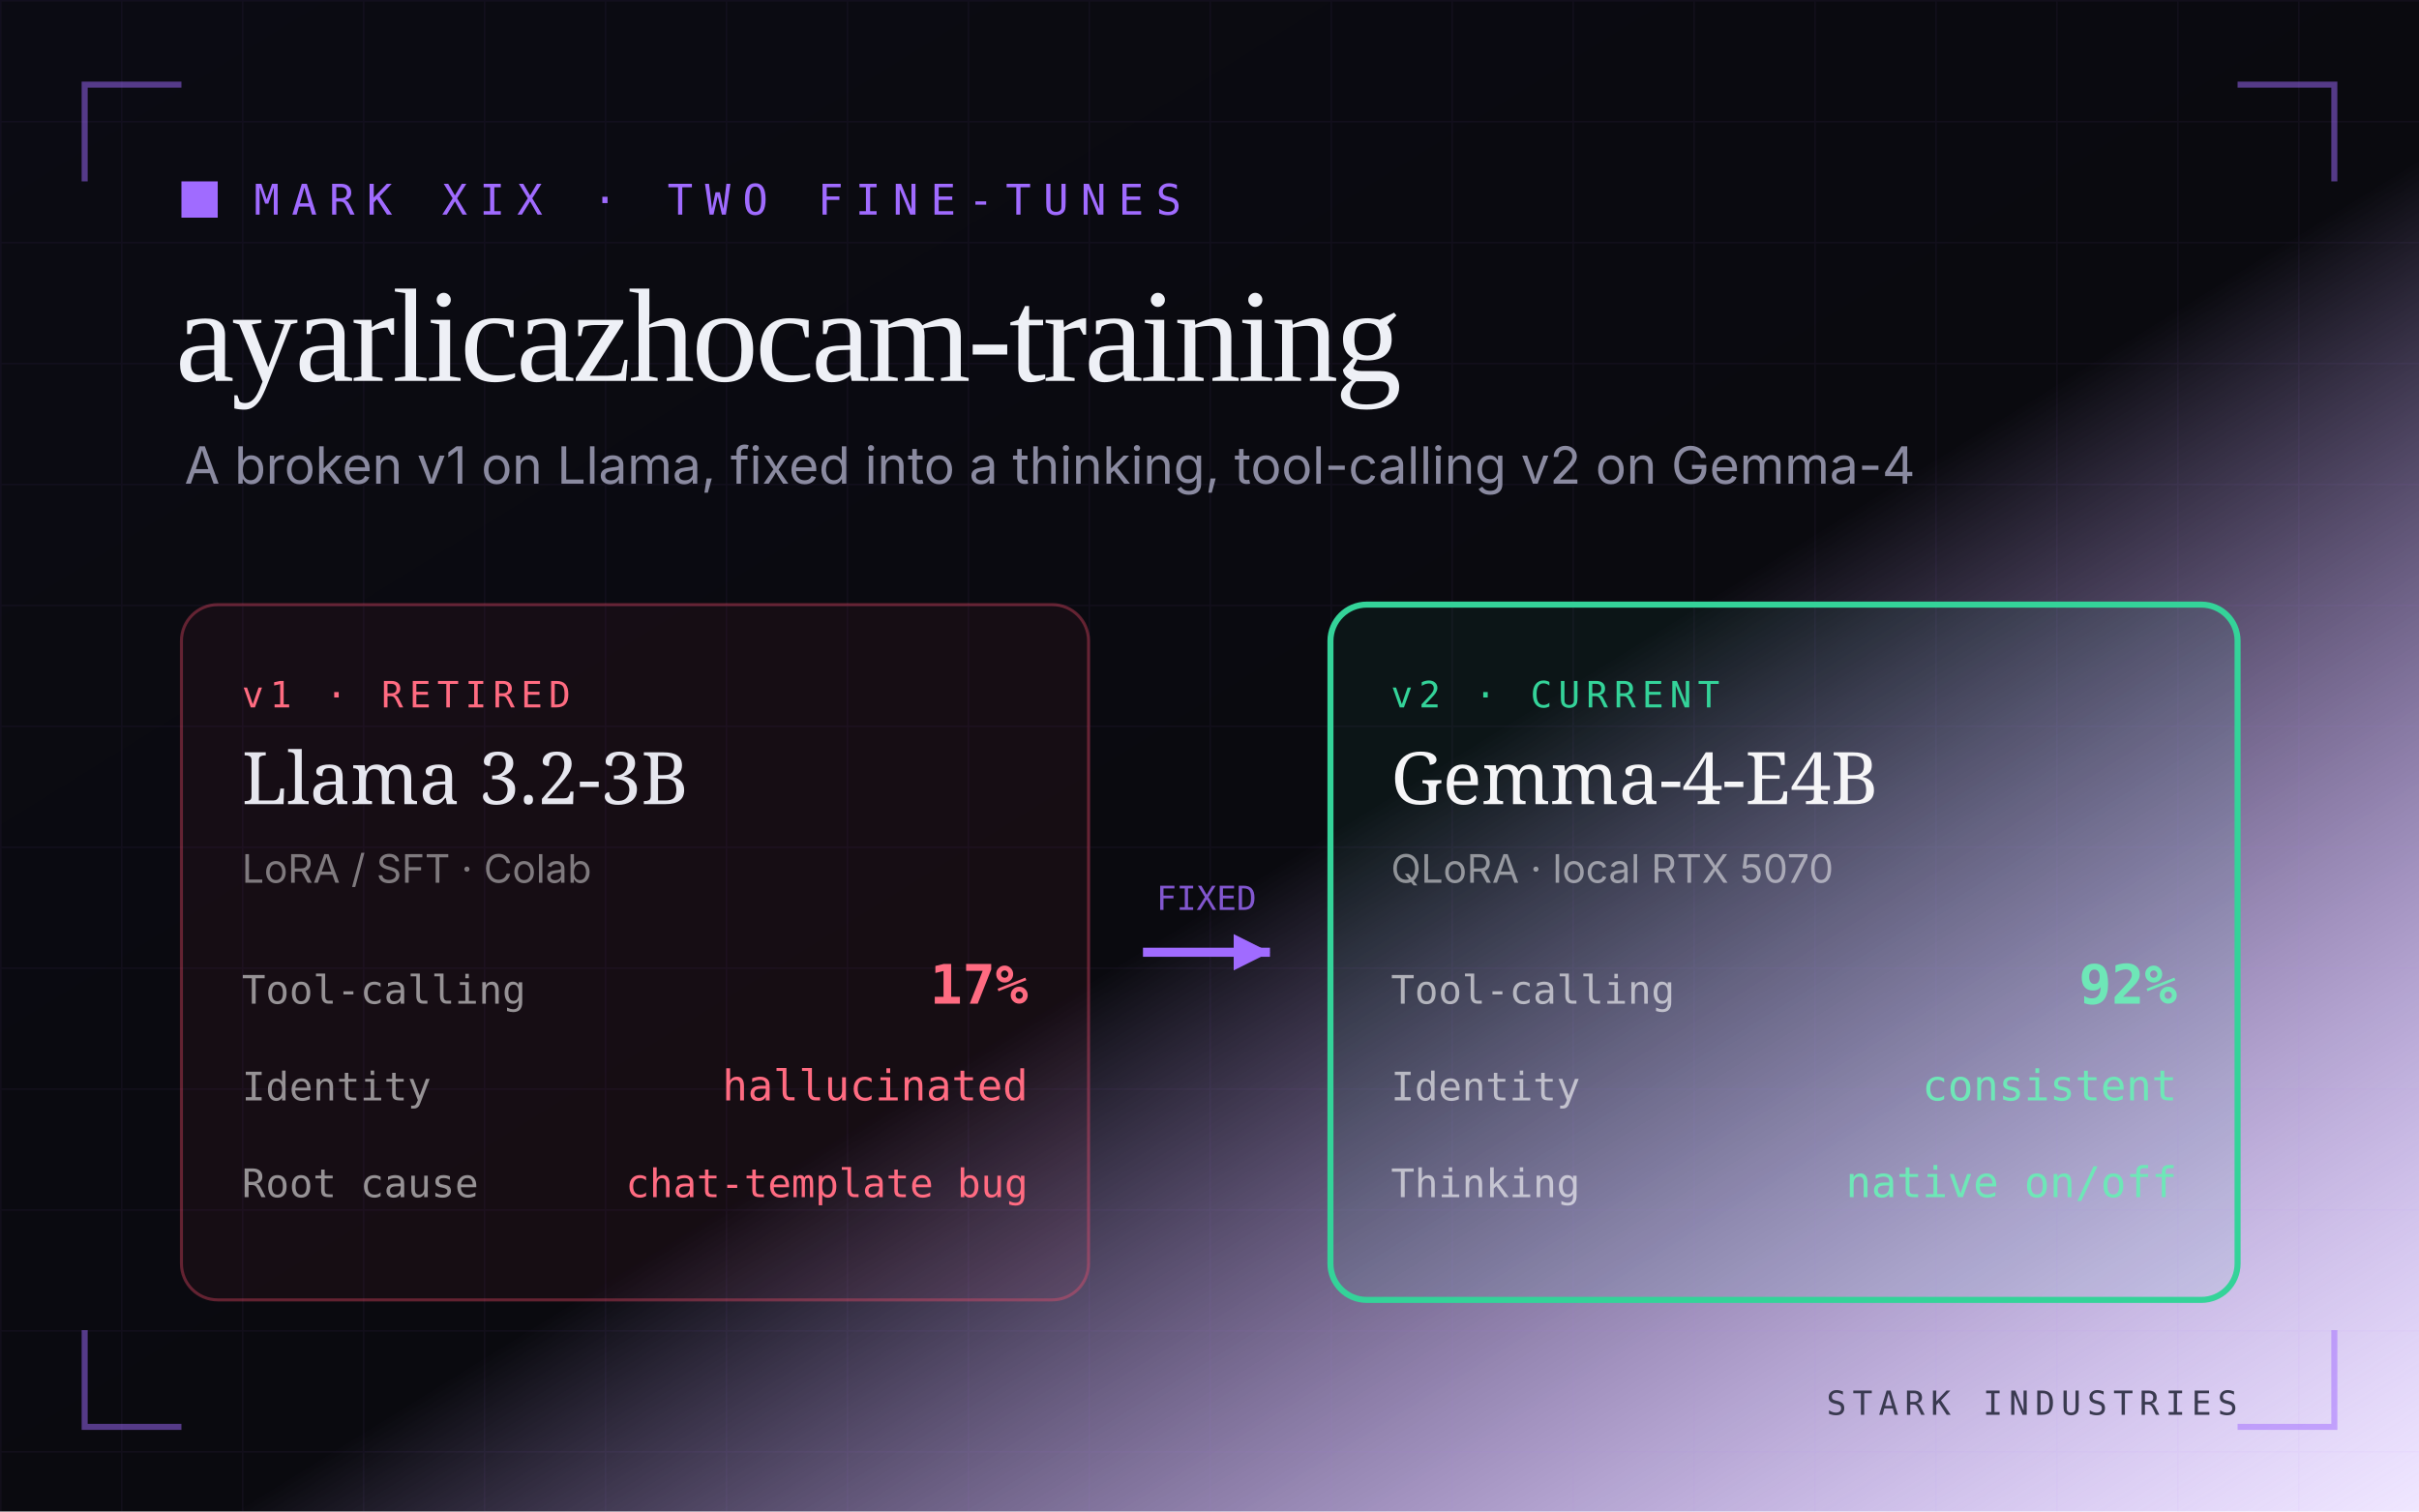
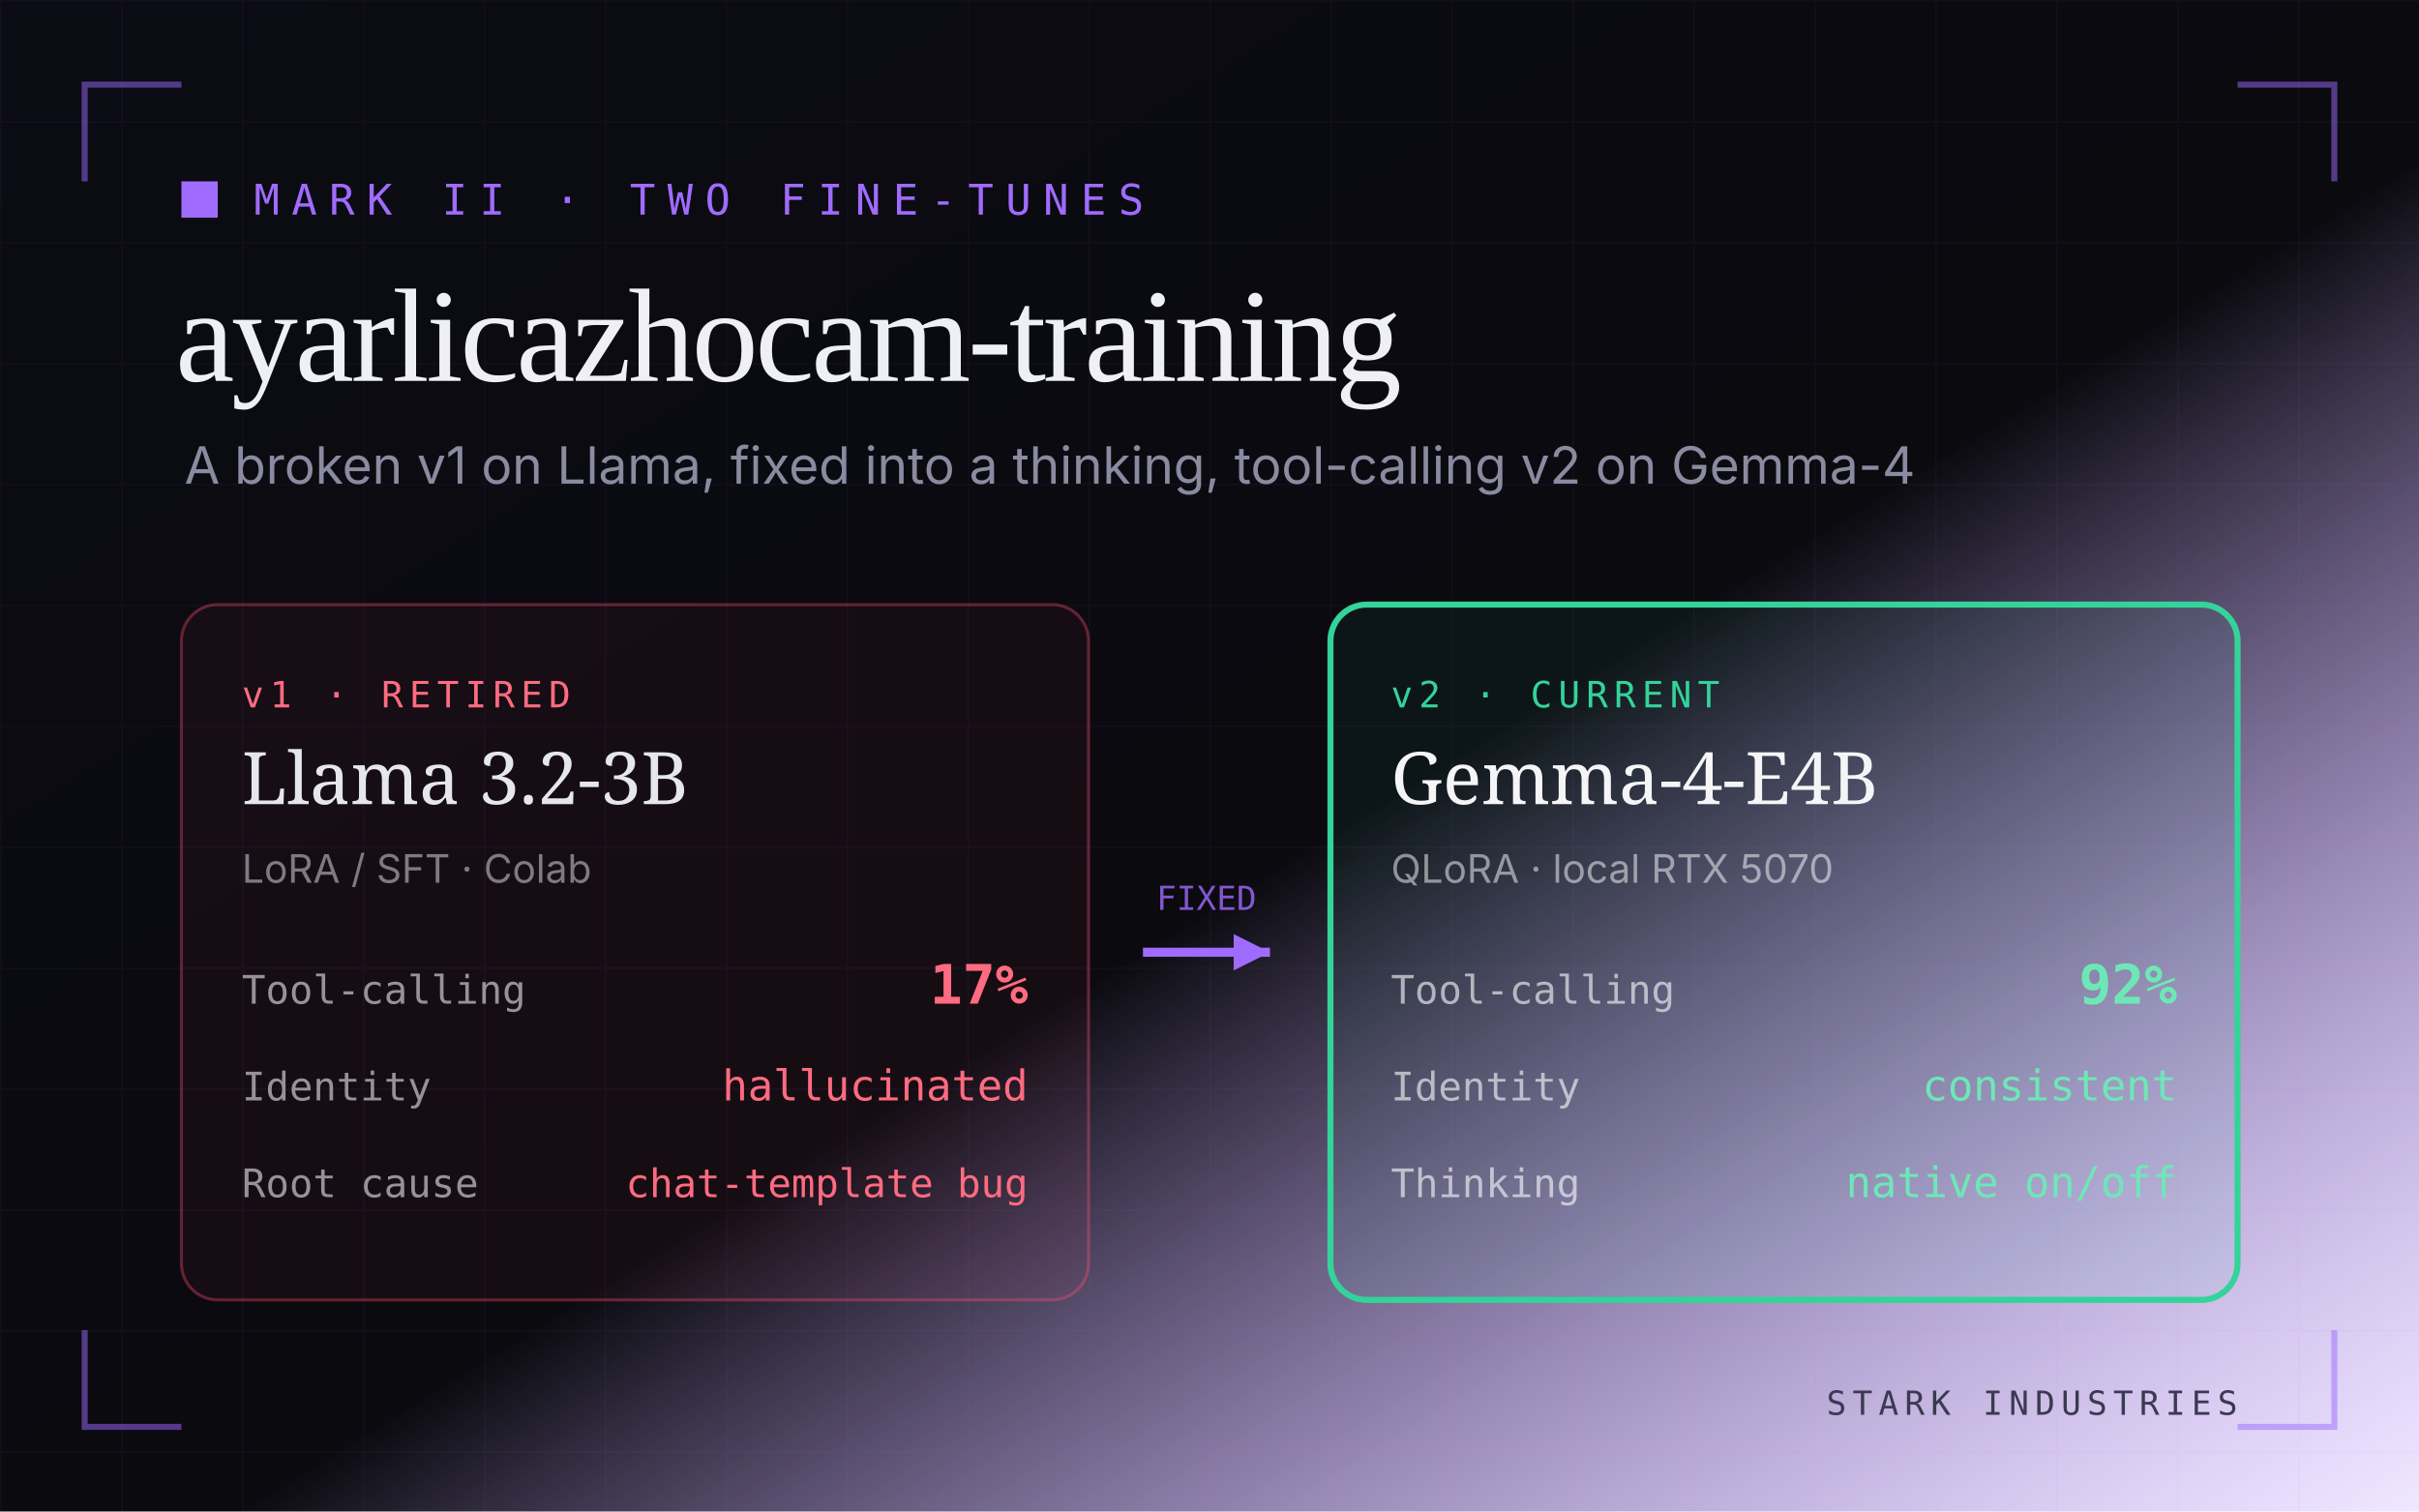
<svg xmlns="http://www.w3.org/2000/svg" viewBox="0 0 800 500" width="800" height="500" role="img" aria-label="ayarlicazhocam-training — v1 vs v2">
  <defs>
    <linearGradient id="bg" x1="0" y1="0" x2="1" y2="1">
      <stop offset="0" stop-color="#0b0b13" />
      <stop offset="0.55" stop-color="#0a0a0f" />
      <stop offset="1" stop-color="rgba(160,107,255,0.16)" />
    </linearGradient>
    <pattern id="grid" width="40" height="40" patternUnits="userSpaceOnUse">
      <path d="M40 0 H0 V40" fill="none" stroke="rgba(160,107,255,0.05)" stroke-width="1" />
    </pattern>
  </defs>
  <rect width="800" height="500" fill="url(#bg)" />
  <rect width="800" height="500" fill="url(#grid)" />
  <g stroke="rgba(160,107,255,0.5)" stroke-width="2" fill="none">
    <path d="M28 60 V28 H60" />
    <path d="M740 28 H772 V60" />
    <path d="M28 440 V472 H60" />
    <path d="M772 440 V472 H740" />
  </g>
  <g>
    <rect x="60" y="60" width="12" height="12" fill="#a06bff" />
-     <text x="84" y="71" font-family="'JetBrains Mono', monospace" font-size="14" fill="#a06bff" letter-spacing="4">MARK XIX · TWO FINE-TUNES</text>
+     <text x="84" y="71" font-family="'JetBrains Mono', monospace" font-size="14" fill="#a06bff" letter-spacing="4">MARK II · TWO FINE-TUNES</text>
    <text x="58" y="126" font-family="Georgia, 'Times New Roman', serif" font-size="44" fill="#eef0f6" letter-spacing="-1">ayarlicazhocam-training</text>
    <text x="61" y="160" font-family="'Inter', system-ui, sans-serif" font-size="17" fill="#8a8aa0">A broken v1 on Llama, fixed into a thinking, tool-calling v2 on Gemma-4</text>
  </g>
  <g transform="translate(60 200)">
    <rect x="0" y="0" width="300" height="230" rx="12" fill="rgba(255,77,109,0.05)" stroke="rgba(255,77,109,0.35)" />
    <text x="20" y="34" font-family="'JetBrains Mono', monospace" font-size="12" fill="#ff6b81" letter-spacing="2">v1 · RETIRED</text>
    <text x="20" y="66" font-family="Georgia, serif" font-size="24" fill="#e6e6ee">Llama 3.2-3B</text>
    <text x="20" y="92" font-family="'Inter', sans-serif" font-size="13" fill="rgba(255,255,255,0.45)">LoRA / SFT · Colab</text>
    <g font-family="'JetBrains Mono', monospace">
      <text x="20" y="132" font-size="13" fill="rgba(255,255,255,0.55)">Tool-calling</text>
      <text x="280" y="132" font-size="18" fill="#ff6b81" text-anchor="end" font-weight="700">17%</text>
      <text x="20" y="164" font-size="13" fill="rgba(255,255,255,0.55)">Identity</text>
      <text x="280" y="164" font-size="14" fill="#ff6b81" text-anchor="end">hallucinated</text>
      <text x="20" y="196" font-size="13" fill="rgba(255,255,255,0.55)">Root cause</text>
      <text x="280" y="196" font-size="13" fill="#ff6b81" text-anchor="end">chat-template bug</text>
    </g>
  </g>
  <g transform="translate(378 315)">
    <line x1="0" y1="0" x2="42" y2="0" stroke="#a06bff" stroke-width="3" />
    <path d="M42 0 l-12 -6 v12 z" fill="#a06bff" />
    <text x="21" y="-14" font-family="'JetBrains Mono', monospace" font-size="11" fill="rgba(160,107,255,0.8)" text-anchor="middle">FIXED</text>
  </g>
  <g transform="translate(440 200)">
    <rect x="0" y="0" width="300" height="230" rx="12" fill="rgba(52,211,153,0.06)" stroke="#34d399" stroke-width="2" />
    <text x="20" y="34" font-family="'JetBrains Mono', monospace" font-size="12" fill="#34d399" letter-spacing="2">v2 · CURRENT</text>
    <text x="20" y="66" font-family="Georgia, serif" font-size="24" fill="#f5f5f7">Gemma-4-E4B</text>
    <text x="20" y="92" font-family="'Inter', sans-serif" font-size="13" fill="rgba(255,255,255,0.5)">QLoRA · local RTX 5070</text>
    <g font-family="'JetBrains Mono', monospace">
      <text x="20" y="132" font-size="13" fill="rgba(255,255,255,0.6)">Tool-calling</text>
      <text x="280" y="132" font-size="18" fill="#6ee7b7" text-anchor="end" font-weight="700">92%</text>
      <text x="20" y="164" font-size="13" fill="rgba(255,255,255,0.6)">Identity</text>
      <text x="280" y="164" font-size="14" fill="#6ee7b7" text-anchor="end">consistent</text>
      <text x="20" y="196" font-size="13" fill="rgba(255,255,255,0.6)">Thinking</text>
      <text x="280" y="196" font-size="14" fill="#6ee7b7" text-anchor="end">native on/off</text>
    </g>
  </g>
  <text x="740" y="468" font-family="'JetBrains Mono', monospace" font-size="11" fill="#3a3a50" text-anchor="end" letter-spacing="2">STARK INDUSTRIES</text>
</svg>
